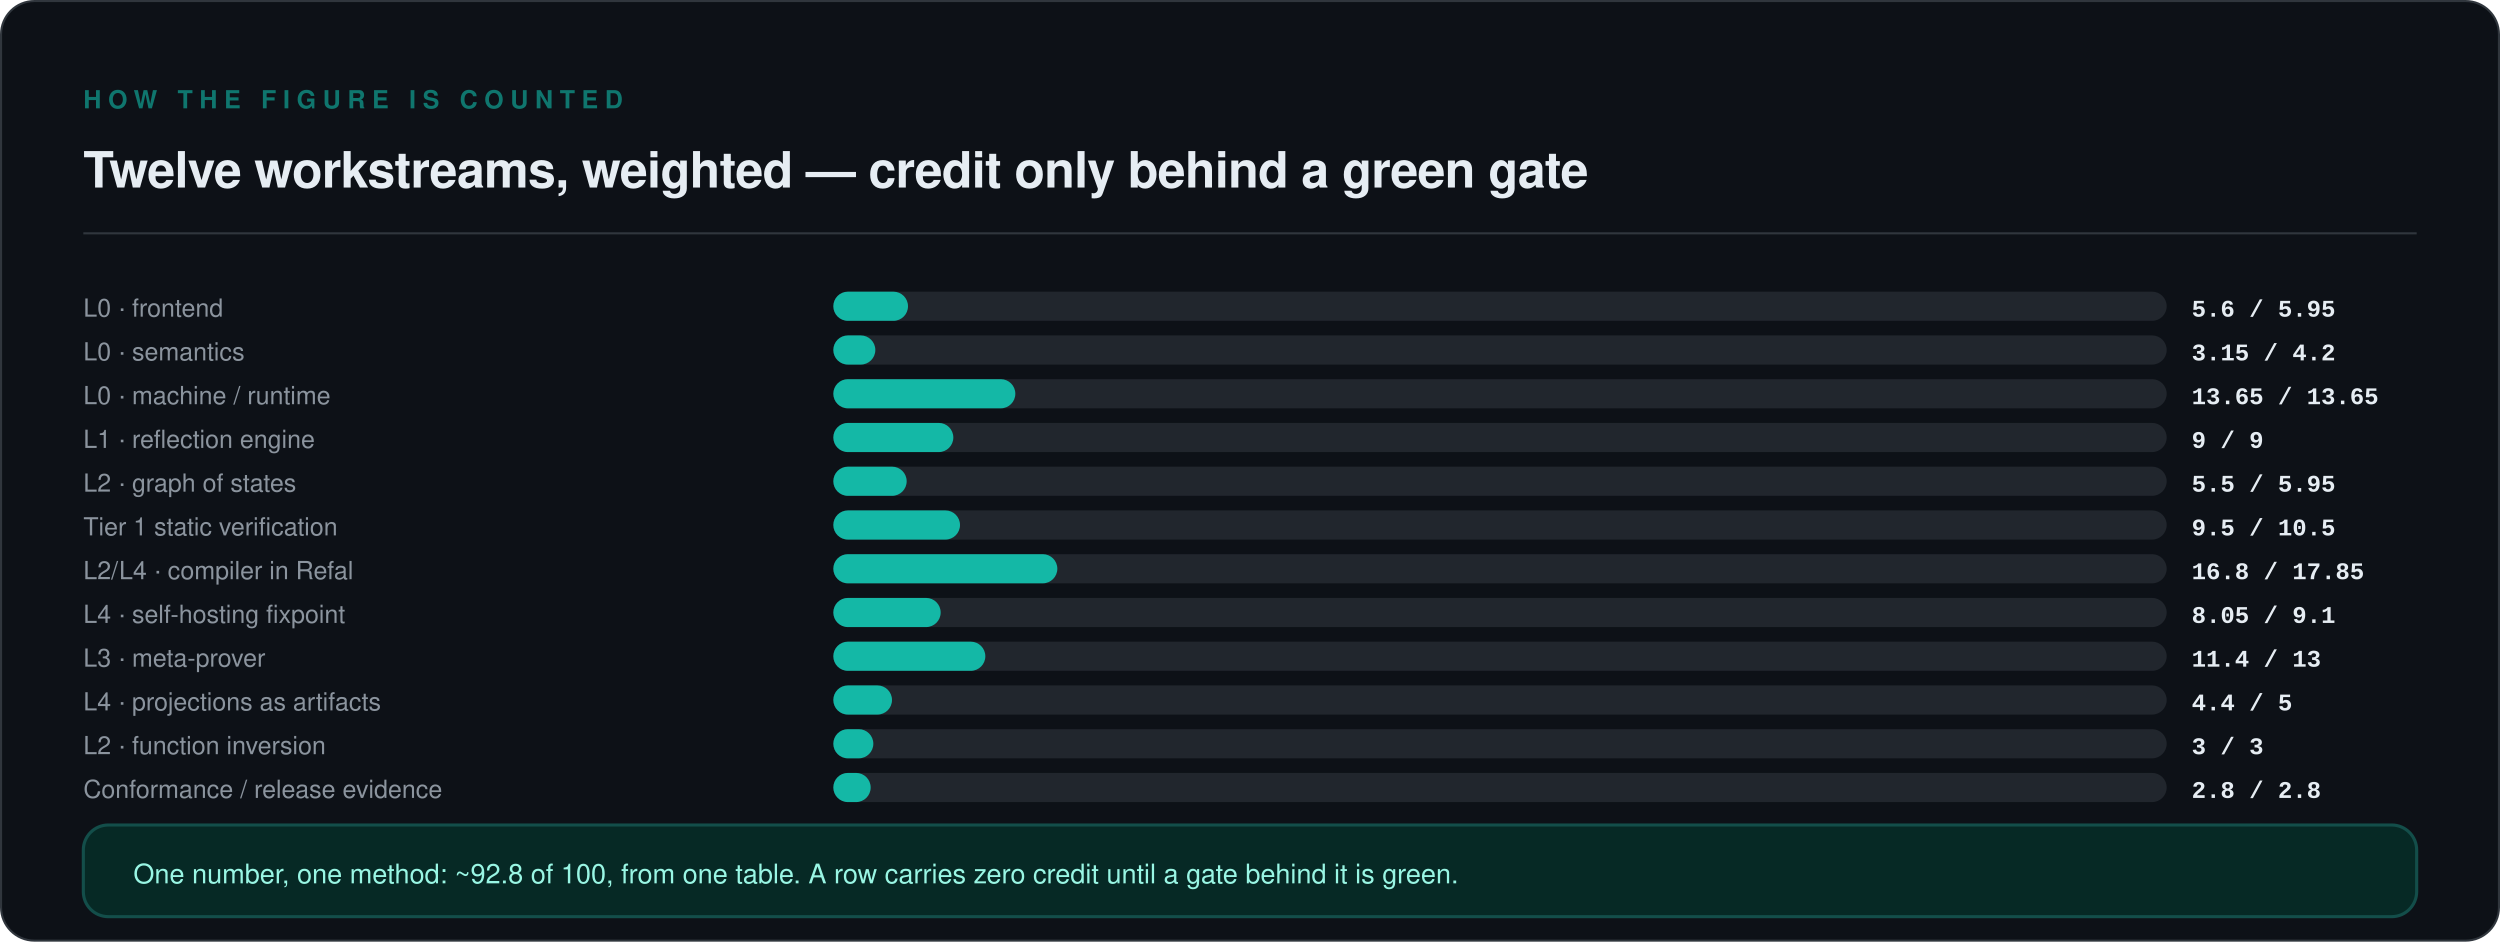
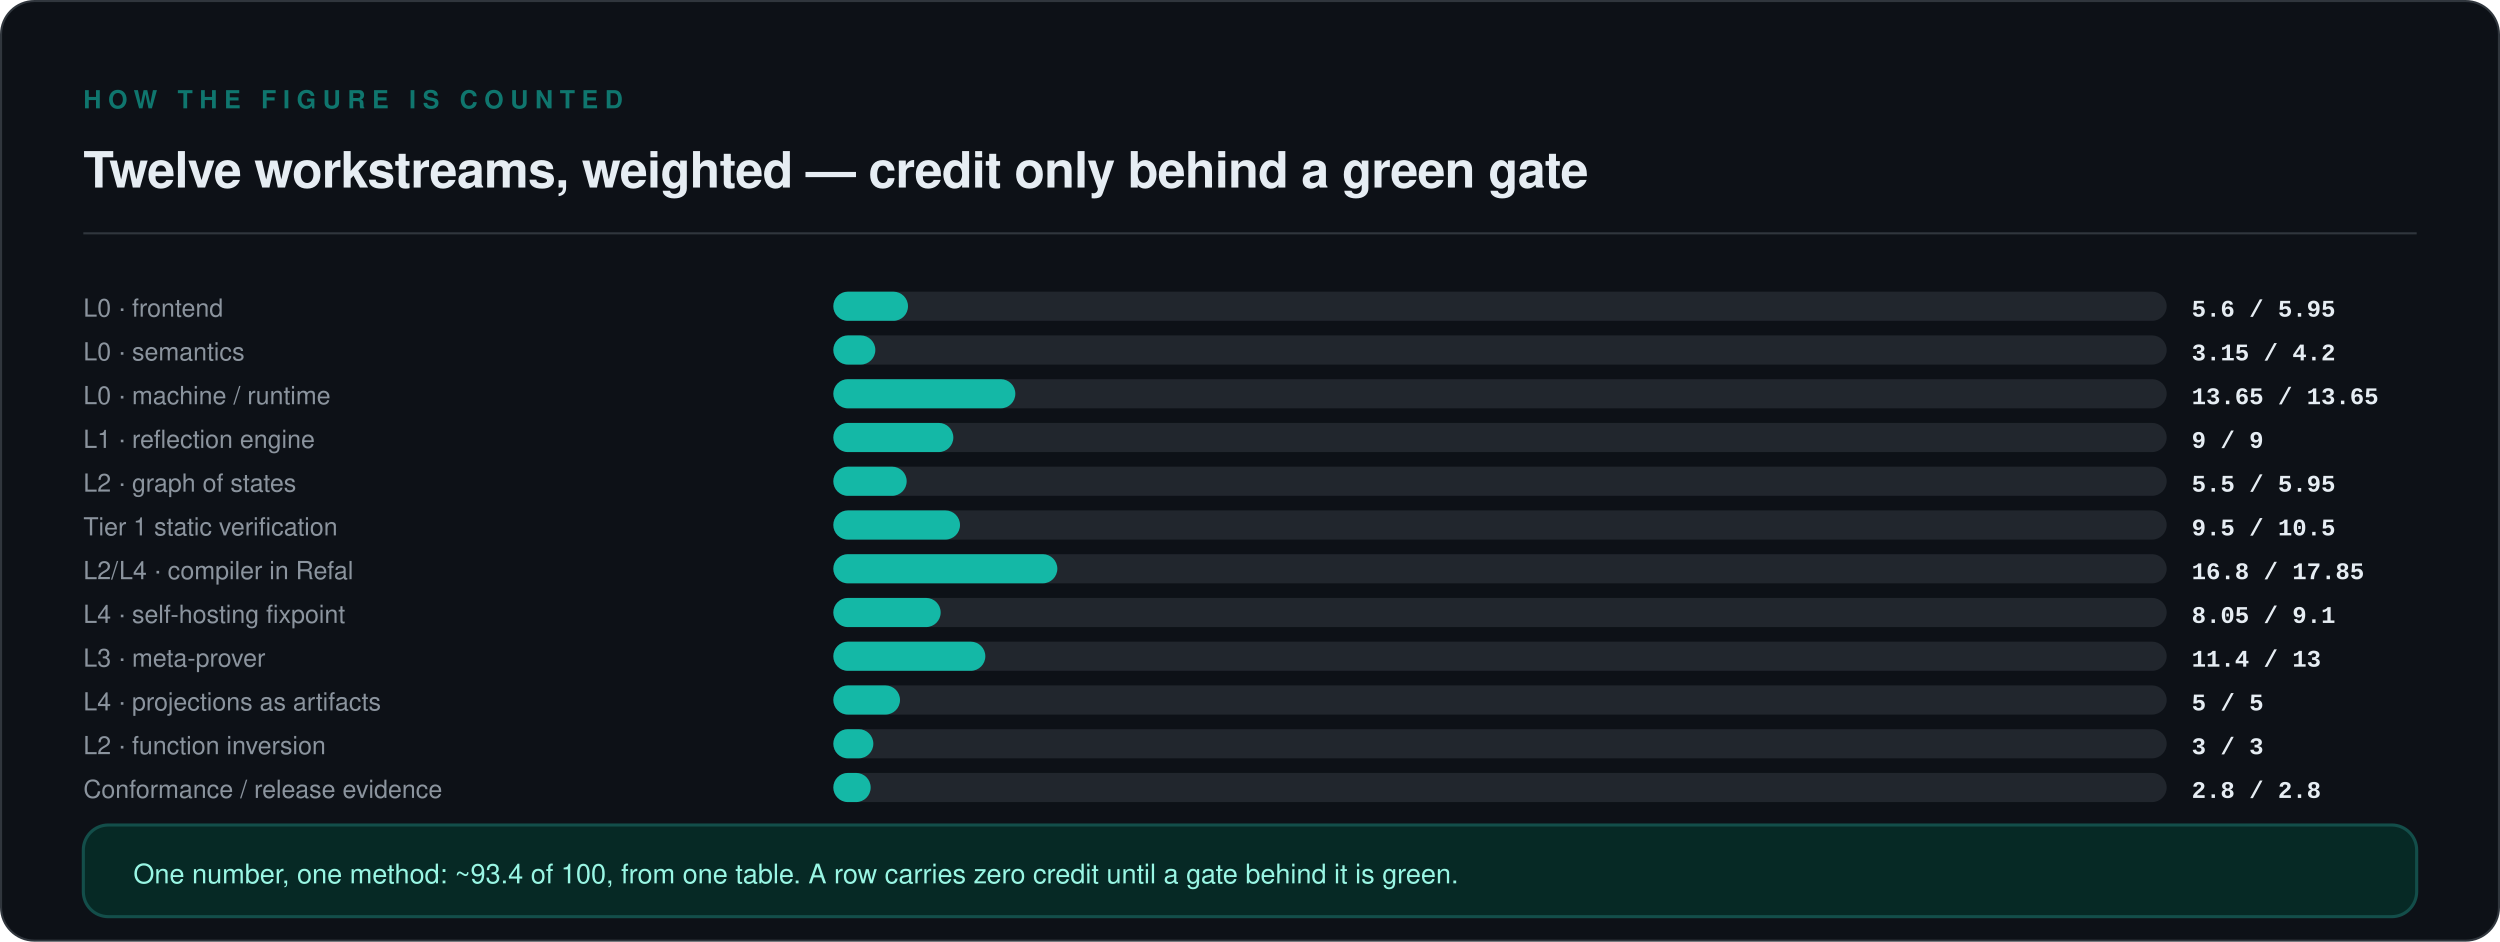
<svg xmlns="http://www.w3.org/2000/svg" viewBox="0 0 1200 452" width="1200" height="452" role="img" aria-labelledby="t d">
  <rect x="0.5" y="0.5" width="1199" height="451" rx="16" fill="#0D1117" stroke="#30363D" stroke-width="1" />
  <text x="40" y="52" font-family="ui-sans-serif, -apple-system, 'Segoe UI', Helvetica, Arial, sans-serif" font-size="12" font-weight="600" letter-spacing="3.2" fill="#0F766E">HOW THE FIGURE IS COUNTED</text>
  <text x="40" y="90" font-family="ui-sans-serif, -apple-system, 'Segoe UI', Helvetica, Arial, sans-serif" font-size="24" font-weight="600" letter-spacing="-0.3" fill="#E6EDF3">Twelve workstreams, weighted — credit only behind a green gate</text>
  <line x1="40" y1="112" x2="1160" y2="112" stroke="#30363D" stroke-width="1" />
  <text x="40" y="152" font-family="ui-sans-serif, -apple-system, 'Segoe UI', Helvetica, Arial, sans-serif" font-size="12" fill="#8B949E">L0 · frontend</text>
  <rect x="400" y="140" width="640" height="14" rx="7" fill="#21262D" />
  <rect x="400" y="140" width="35.84" height="14" rx="7" fill="#14B8A6" />
  <text x="1052" y="152" font-family="ui-monospace, SFMono-Regular, 'SF Mono', Menlo, Consolas, 'Liberation Mono', monospace" font-size="11.5" font-weight="600" fill="#E6EDF3">5.6 / 5.95</text>
  <text x="40" y="173" font-family="ui-sans-serif, -apple-system, 'Segoe UI', Helvetica, Arial, sans-serif" font-size="12" fill="#8B949E">L0 · semantics</text>
  <rect x="400" y="161" width="640" height="14" rx="7" fill="#21262D" />
  <rect x="400" y="161" width="20.16" height="14" rx="7" fill="#14B8A6" />
  <text x="1052" y="173" font-family="ui-monospace, SFMono-Regular, 'SF Mono', Menlo, Consolas, 'Liberation Mono', monospace" font-size="11.5" font-weight="600" fill="#E6EDF3">3.15 / 4.2</text>
  <text x="40" y="194" font-family="ui-sans-serif, -apple-system, 'Segoe UI', Helvetica, Arial, sans-serif" font-size="12" fill="#8B949E">L0 · machine / runtime</text>
  <rect x="400" y="182" width="640" height="14" rx="7" fill="#21262D" />
  <rect x="400" y="182" width="87.36" height="14" rx="7" fill="#14B8A6" />
  <text x="1052" y="194" font-family="ui-monospace, SFMono-Regular, 'SF Mono', Menlo, Consolas, 'Liberation Mono', monospace" font-size="11.5" font-weight="600" fill="#E6EDF3">13.65 / 13.65</text>
  <text x="40" y="215" font-family="ui-sans-serif, -apple-system, 'Segoe UI', Helvetica, Arial, sans-serif" font-size="12" fill="#8B949E">L1 · reflection engine</text>
  <rect x="400" y="203" width="640" height="14" rx="7" fill="#21262D" />
  <rect x="400" y="203" width="57.6" height="14" rx="7" fill="#14B8A6" />
  <text x="1052" y="215" font-family="ui-monospace, SFMono-Regular, 'SF Mono', Menlo, Consolas, 'Liberation Mono', monospace" font-size="11.5" font-weight="600" fill="#E6EDF3">9 / 9</text>
  <text x="40" y="236" font-family="ui-sans-serif, -apple-system, 'Segoe UI', Helvetica, Arial, sans-serif" font-size="12" fill="#8B949E">L2 · graph of states</text>
  <rect x="400" y="224" width="640" height="14" rx="7" fill="#21262D" />
  <rect x="400" y="224" width="35.2" height="14" rx="7" fill="#14B8A6" />
  <text x="1052" y="236" font-family="ui-monospace, SFMono-Regular, 'SF Mono', Menlo, Consolas, 'Liberation Mono', monospace" font-size="11.5" font-weight="600" fill="#E6EDF3">5.5 / 5.95</text>
  <text x="40" y="257" font-family="ui-sans-serif, -apple-system, 'Segoe UI', Helvetica, Arial, sans-serif" font-size="12" fill="#8B949E">Tier 1 static verification</text>
  <rect x="400" y="245" width="640" height="14" rx="7" fill="#21262D" />
  <rect x="400" y="245" width="60.8" height="14" rx="7" fill="#14B8A6" />
  <text x="1052" y="257" font-family="ui-monospace, SFMono-Regular, 'SF Mono', Menlo, Consolas, 'Liberation Mono', monospace" font-size="11.5" font-weight="600" fill="#E6EDF3">9.5 / 10.5</text>
  <text x="40" y="278" font-family="ui-sans-serif, -apple-system, 'Segoe UI', Helvetica, Arial, sans-serif" font-size="12" fill="#8B949E">L2/L4 · compiler in Refal</text>
  <rect x="400" y="266" width="640" height="14" rx="7" fill="#21262D" />
  <rect x="400" y="266" width="107.52" height="14" rx="7" fill="#14B8A6" />
  <text x="1052" y="278" font-family="ui-monospace, SFMono-Regular, 'SF Mono', Menlo, Consolas, 'Liberation Mono', monospace" font-size="11.5" font-weight="600" fill="#E6EDF3">16.8 / 17.85</text>
  <text x="40" y="299" font-family="ui-sans-serif, -apple-system, 'Segoe UI', Helvetica, Arial, sans-serif" font-size="12" fill="#8B949E">L4 · self-hosting fixpoint</text>
  <rect x="400" y="287" width="640" height="14" rx="7" fill="#21262D" />
  <rect x="400" y="287" width="51.52" height="14" rx="7" fill="#14B8A6" />
  <text x="1052" y="299" font-family="ui-monospace, SFMono-Regular, 'SF Mono', Menlo, Consolas, 'Liberation Mono', monospace" font-size="11.5" font-weight="600" fill="#E6EDF3">8.05 / 9.1</text>
  <text x="40" y="320" font-family="ui-sans-serif, -apple-system, 'Segoe UI', Helvetica, Arial, sans-serif" font-size="12" fill="#8B949E">L3 · meta-prover</text>
  <rect x="400" y="308" width="640" height="14" rx="7" fill="#21262D" />
  <rect x="400" y="308" width="72.96" height="14" rx="7" fill="#14B8A6" />
  <text x="1052" y="320" font-family="ui-monospace, SFMono-Regular, 'SF Mono', Menlo, Consolas, 'Liberation Mono', monospace" font-size="11.5" font-weight="600" fill="#E6EDF3">11.4 / 13</text>
  <text x="40" y="341" font-family="ui-sans-serif, -apple-system, 'Segoe UI', Helvetica, Arial, sans-serif" font-size="12" fill="#8B949E">L4 · projections as artifacts</text>
  <rect x="400" y="329" width="640" height="14" rx="7" fill="#21262D" />
-   <rect x="400" y="329" width="28.16" height="14" rx="7" fill="#14B8A6" />
-   <text x="1052" y="341" font-family="ui-monospace, SFMono-Regular, 'SF Mono', Menlo, Consolas, 'Liberation Mono', monospace" font-size="11.5" font-weight="600" fill="#E6EDF3">4.4 / 5</text>
+   <rect x="400" y="329" width="32.0" height="14" rx="7" fill="#14B8A6" />
+   <text x="1052" y="341" font-family="ui-monospace, SFMono-Regular, 'SF Mono', Menlo, Consolas, 'Liberation Mono', monospace" font-size="11.5" font-weight="600" fill="#E6EDF3">5 / 5</text>
  <text x="40" y="362" font-family="ui-sans-serif, -apple-system, 'Segoe UI', Helvetica, Arial, sans-serif" font-size="12" fill="#8B949E">L2 · function inversion</text>
  <rect x="400" y="350" width="640" height="14" rx="7" fill="#21262D" />
  <rect x="400" y="350" width="19.2" height="14" rx="7" fill="#14B8A6" />
  <text x="1052" y="362" font-family="ui-monospace, SFMono-Regular, 'SF Mono', Menlo, Consolas, 'Liberation Mono', monospace" font-size="11.5" font-weight="600" fill="#E6EDF3">3 / 3</text>
  <text x="40" y="383" font-family="ui-sans-serif, -apple-system, 'Segoe UI', Helvetica, Arial, sans-serif" font-size="12" fill="#8B949E">Conformance / release evidence</text>
  <rect x="400" y="371" width="640" height="14" rx="7" fill="#21262D" />
  <rect x="400" y="371" width="17.92" height="14" rx="7" fill="#14B8A6" />
  <text x="1052" y="383" font-family="ui-monospace, SFMono-Regular, 'SF Mono', Menlo, Consolas, 'Liberation Mono', monospace" font-size="11.5" font-weight="600" fill="#E6EDF3">2.8 / 2.8</text>
  <rect x="40" y="396" width="1120" height="44" rx="12" fill="#062925" stroke="#134E4A" stroke-width="1.5" />
-   <text x="64" y="424" font-family="ui-sans-serif, -apple-system, 'Segoe UI', Helvetica, Arial, sans-serif" font-size="13" fill="#99F6E4">One number, one method: ~92.8 of 100, from one table. A row carries zero credit until a gate behind it is green.</text>
+   <text x="64" y="424" font-family="ui-sans-serif, -apple-system, 'Segoe UI', Helvetica, Arial, sans-serif" font-size="13" fill="#99F6E4">One number, one method: ~93.4 of 100, from one table. A row carries zero credit until a gate behind it is green.</text>
</svg>
